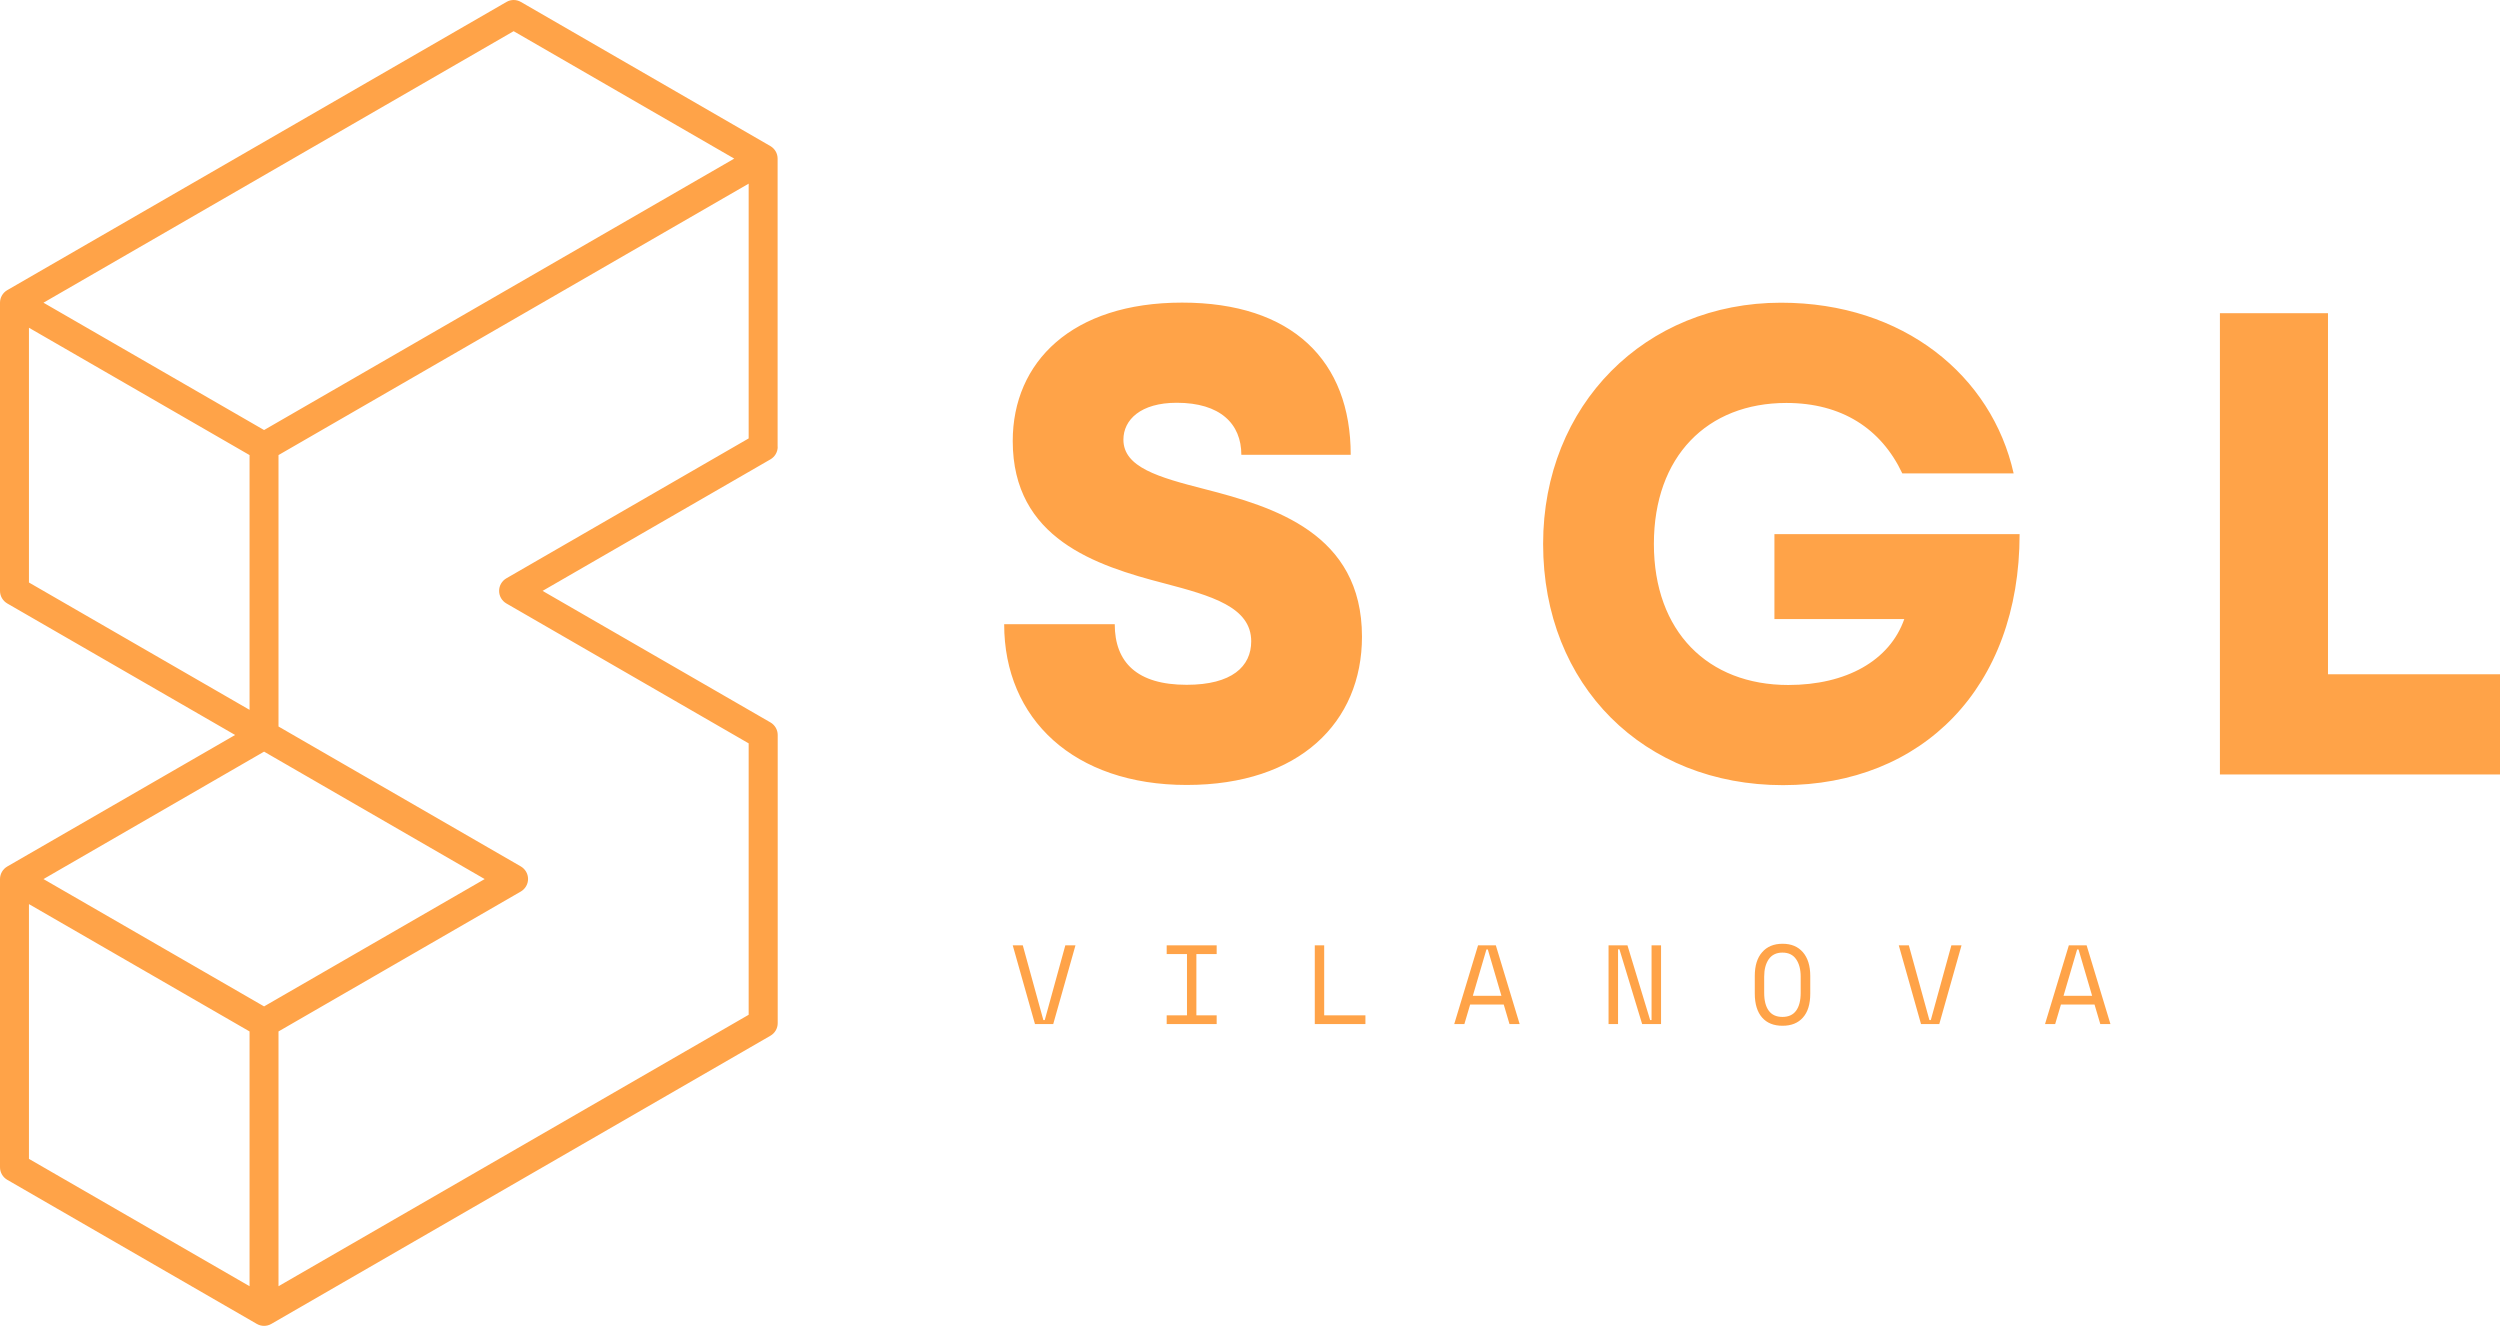
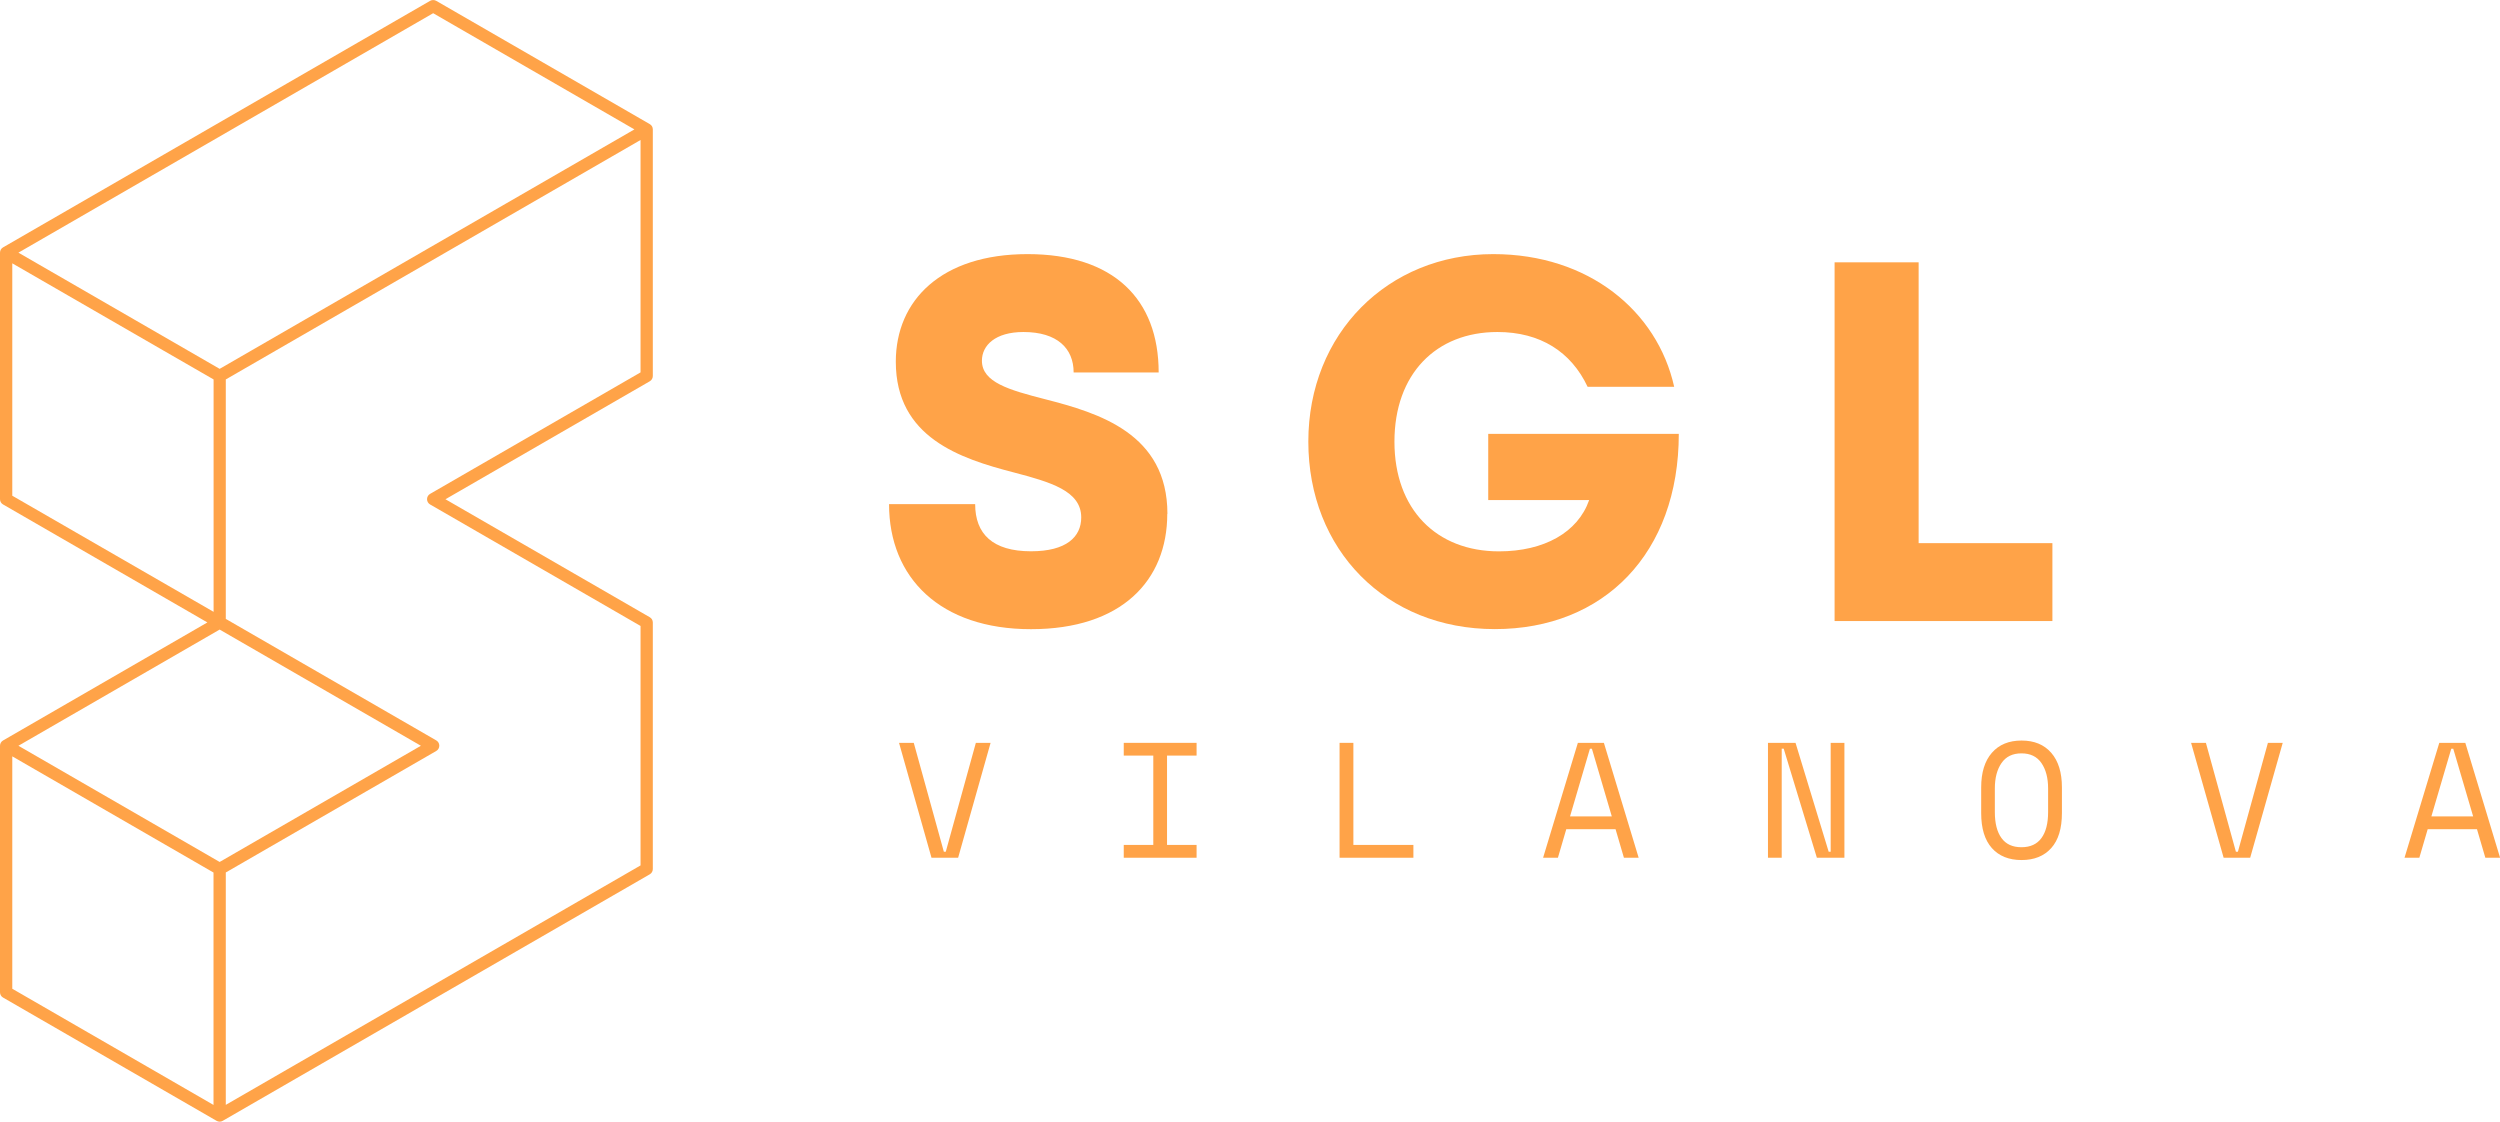
- <svg xmlns="http://www.w3.org/2000/svg" viewBox="0 0 268.58 142.43" fill="#ffa348">
-   <path d="M83.54 48V17.04c0-.56-.3-1.07-.78-1.35L55.96.21c-.48-.28-1.07-.28-1.55 0L.78 31.17c-.48.28-.78.79-.78 1.35v30.96c0 .56.3 1.07.78 1.35l24.48 14.13L.78 93.09c-.48.28-.78.79-.78 1.35v30.96c0 .56.3 1.07.78 1.35l26.81 15.48a1.55 1.55 0 0 0 1.56 0l53.62-30.96c.48-.28.78-.79.78-1.35V78.96c0-.56-.3-1.07-.78-1.35L58.29 63.48l24.48-14.13c.48-.28.78-.79.78-1.35ZM55.18 3.35l23.7 13.69L28.37 46.2 4.67 32.52zM3.11 35.21l23.7 13.68v27.37L3.11 62.58zm25.26 45.54 23.7 13.69-23.7 13.68-23.7-13.68zM3.11 97.13l23.7 13.68v27.37L3.11 124.5zM80.43 47.1 54.4 62.13c-.48.28-.78.79-.78 1.35s.3 1.07.78 1.35l26.03 15.03v29.16l-50.51 29.16v-27.37l26.03-15.03c.48-.28.78-.79.78-1.35s-.3-1.07-.78-1.35L29.92 78.05V48.89l50.51-29.16zm28.36 54.46h1.09l2.21 8.03h.15l2.21-8.03h1.09l-2.39 8.46h-1.96l-2.39-8.46Zm16.55 0h5.37v.94h-2.18v6.58h2.18v.94h-5.37v-.94h2.18v-6.58h-2.18zm15.9 0h1.02v7.52h4.43v.94h-5.44v-8.46Zm20.33 6.36h-3.63l-.62 2.1h-1.09l2.56-8.46h1.91l2.56 8.46h-1.09l-.62-2.1Zm-1.88-5.92-1.46 4.98h3.07l-1.46-4.98zm17.59 7.59h.15v-8.03h1.02v8.46h-2.03l-2.44-8.03h-.15v8.03h-1.02v-8.46h2.03zm11.24-4.74c0-1.1.26-1.95.79-2.55.52-.6 1.25-.91 2.19-.91s1.66.3 2.19.91c.52.6.79 1.46.79 2.55v1.89c0 1.13-.26 1.99-.79 2.58-.52.59-1.25.88-2.19.88s-1.67-.29-2.19-.88-.79-1.45-.79-2.58zm2.97 4.4c.65 0 1.14-.22 1.47-.67s.49-1.09.49-1.92v-1.74c0-.77-.16-1.4-.49-1.87-.33-.48-.82-.71-1.47-.71s-1.14.24-1.47.71c-.33.48-.49 1.1-.49 1.87v1.74c0 .83.16 1.47.49 1.92s.82.67 1.47.67m12.49-7.69h1.09l2.21 8.03h.15l2.21-8.03h1.09l-2.39 8.46h-1.96l-2.39-8.46Zm21.06 6.36h-3.63l-.62 2.1h-1.09l2.56-8.46h1.91l2.56 8.46h-1.09l-.62-2.1Zm-1.89-5.92-1.46 4.98h3.07L223.3 102zM107.87 67.06h11.89c0 4.11 2.41 6.51 7.72 6.51 4.88 0 6.94-1.98 6.94-4.67 0-3.68-4.25-4.89-9.34-6.23-7.36-1.91-16.28-4.81-16.28-15.29 0-8.5 6.37-14.87 18.19-14.87s18.12 6.23 18.12 16.35h-11.75c0-3.33-2.27-5.59-6.94-5.59-3.89 0-5.73 1.84-5.73 3.96 0 2.97 3.75 4.04 8.71 5.31 7.43 1.91 16.92 4.74 16.92 15.86 0 9.2-6.73 15.93-18.83 15.93s-19.61-7.08-19.61-17.27Zm57.91-8.63c0-14.94 10.97-25.91 25.56-25.91 13.17 0 22.65 7.86 24.99 18.34h-11.96c-2.27-4.81-6.51-7.57-12.46-7.57-8.49 0-14.23 5.73-14.23 15.15s5.81 15.15 14.44 15.15c6.23 0 10.9-2.62 12.46-7.08h-13.95v-9.13h26.34c0 16.5-10.48 26.97-25.42 26.97s-25.77-10.69-25.77-25.91Zm72.71-24.78h11.61v38.79h18.48V83.2h-30.09V33.64Z" />
+ <svg xmlns="http://www.w3.org/2000/svg" id="Capa_2" data-name="Capa 2" viewBox="0 0 325.74 146.16">
+   <defs>
+     <style>
+       .cls-1 {
+         fill: #ffa348;
+       }
+     </style>
+   </defs>
+   <g id="Capa_1-2" data-name="Capa 1">
+     <g>
+       <path class="cls-1" d="M84.66,16.17L56.84.11c-.25-.14-.55-.14-.8,0L.4,32.23c-.25.14-.4.41-.4.69v32.12c0,.29.15.55.4.69l26.62,15.37L.4,96.48c-.25.14-.4.41-.4.69v32.12c0,.29.15.55.4.69l27.82,16.06c.12.07.26.11.4.11s.28-.04.4-.11l55.64-32.12c.25-.14.4-.41.4-.69v-32.12c0-.29-.15-.55-.4-.69l-26.62-15.37,26.62-15.37c.25-.14.4-.41.4-.69V16.86c0-.29-.15-.55-.4-.69ZM56.44,1.72l26.22,15.14-54.04,31.2L2.4,32.92,56.44,1.72ZM1.6,64.59v-30.28l19.67,11.35,6.56,3.78v30.28L1.6,64.59ZM27.82,143.97l-26.22-15.14v-30.28l26.22,15.14v30.28ZM28.62,112.31l-26.22-15.14,26.22-15.14,26.22,15.14-26.22,15.14ZM83.46,48.52l-27.42,15.83c-.25.14-.4.41-.4.69s.15.55.4.69l27.42,15.83v31.2l-54.04,31.2v-30.28l27.42-15.83c.25-.14.4-.41.4-.69s-.15-.55-.4-.69l-27.42-15.83v-31.2l13.51-7.8,40.53-23.4v30.28Z" />
+       <path class="cls-1" d="M152.11,66.96c0-10.48-8.95-13.15-15.96-14.95-4.67-1.2-8.21-2.2-8.21-5.01,0-2,1.74-3.74,5.41-3.74,4.41,0,6.54,2.14,6.54,5.27h11.08c0-9.55-5.87-15.42-17.09-15.42s-17.16,6.01-17.16,14.02c0,9.88,8.41,12.62,15.35,14.42,4.81,1.27,8.81,2.4,8.81,5.87,0,2.54-1.94,4.41-6.54,4.41-5.01,0-7.28-2.27-7.28-6.14h-11.22c0,9.61,6.68,16.29,18.49,16.29s17.76-6.34,17.76-15.02Z" />
+       <path class="cls-1" d="M193.91,65.16h13.15c-1.47,4.21-5.87,6.68-11.75,6.68-8.15,0-13.62-5.47-13.62-14.29s5.41-14.29,13.42-14.29c5.61,0,9.61,2.6,11.75,7.14h11.28c-2.2-9.88-11.15-17.29-23.57-17.29-13.75,0-24.1,10.35-24.1,24.43s10.08,24.43,24.3,24.43,23.97-9.88,23.97-25.44h-24.83v8.61Z" />
+       <polygon class="cls-1" points="267.42 70.77 249.99 70.77 249.99 34.18 239.04 34.18 239.04 80.92 267.42 80.92 267.42 70.77" />
+       <polygon class="cls-1" points="123.23 110.98 122.98 110.98 119.06 96.79 117.14 96.79 121.37 111.76 124.84 111.76 129.07 96.79 127.15 96.79 123.23 110.98" />
+       <polygon class="cls-1" points="146.42 98.45 150.27 98.45 150.27 110.09 146.42 110.09 146.42 111.76 155.91 111.76 155.91 110.09 152.06 110.09 152.06 98.45 155.91 98.45 155.91 96.79 146.42 96.79 146.42 98.45" />
+       <polygon class="cls-1" points="176.34 96.79 174.54 96.79 174.54 111.76 184.16 111.76 184.16 110.09 176.34 110.09 176.34 96.79" />
+       <path class="cls-1" d="M205.59,96.79l-4.53,14.97h1.93l1.09-3.72h6.42l1.09,3.72h1.92l-4.53-14.97h-3.38ZM204.57,106.37l2.59-8.81h.26l2.59,8.81h-5.43Z" />
+       <polygon class="cls-1" points="238.53 110.98 238.27 110.98 233.95 96.79 230.36 96.79 230.36 111.76 232.15 111.76 232.15 97.55 232.41 97.55 236.73 111.76 240.32 111.76 240.32 96.79 238.53 96.79 238.53 110.98" />
+       <path class="cls-1" d="M263.4,96.49c-1.65,0-2.94.53-3.87,1.6-.93,1.07-1.39,2.57-1.39,4.51v3.34c0,2,.46,3.51,1.39,4.56.93,1.04,2.22,1.56,3.87,1.56s2.94-.52,3.87-1.56c.93-1.04,1.39-2.56,1.39-4.56v-3.34c0-1.94-.46-3.44-1.39-4.51-.93-1.07-2.22-1.6-3.87-1.6ZM266.86,105.81c0,1.47-.29,2.6-.87,3.39-.58.79-1.44,1.19-2.6,1.19s-2.02-.39-2.6-1.19c-.58-.79-.87-1.92-.87-3.39v-3.08c0-1.37.29-2.47.87-3.31.58-.84,1.44-1.26,2.6-1.26s2.02.42,2.6,1.26c.58.84.87,1.95.87,3.31v3.08Z" />
+       <polygon class="cls-1" points="291.59 110.98 291.33 110.98 287.42 96.79 285.49 96.79 289.73 111.76 293.19 111.76 297.43 96.79 295.5 96.79 291.59 110.98" />
+       <path class="cls-1" d="M321.21,96.79h-3.38l-4.53,14.97h1.93l1.09-3.72h6.42l1.09,3.72h1.92l-4.53-14.97ZM316.8,106.37l2.59-8.81h.26l2.59,8.81h-5.43Z" />
+     </g>
+   </g>
</svg>
